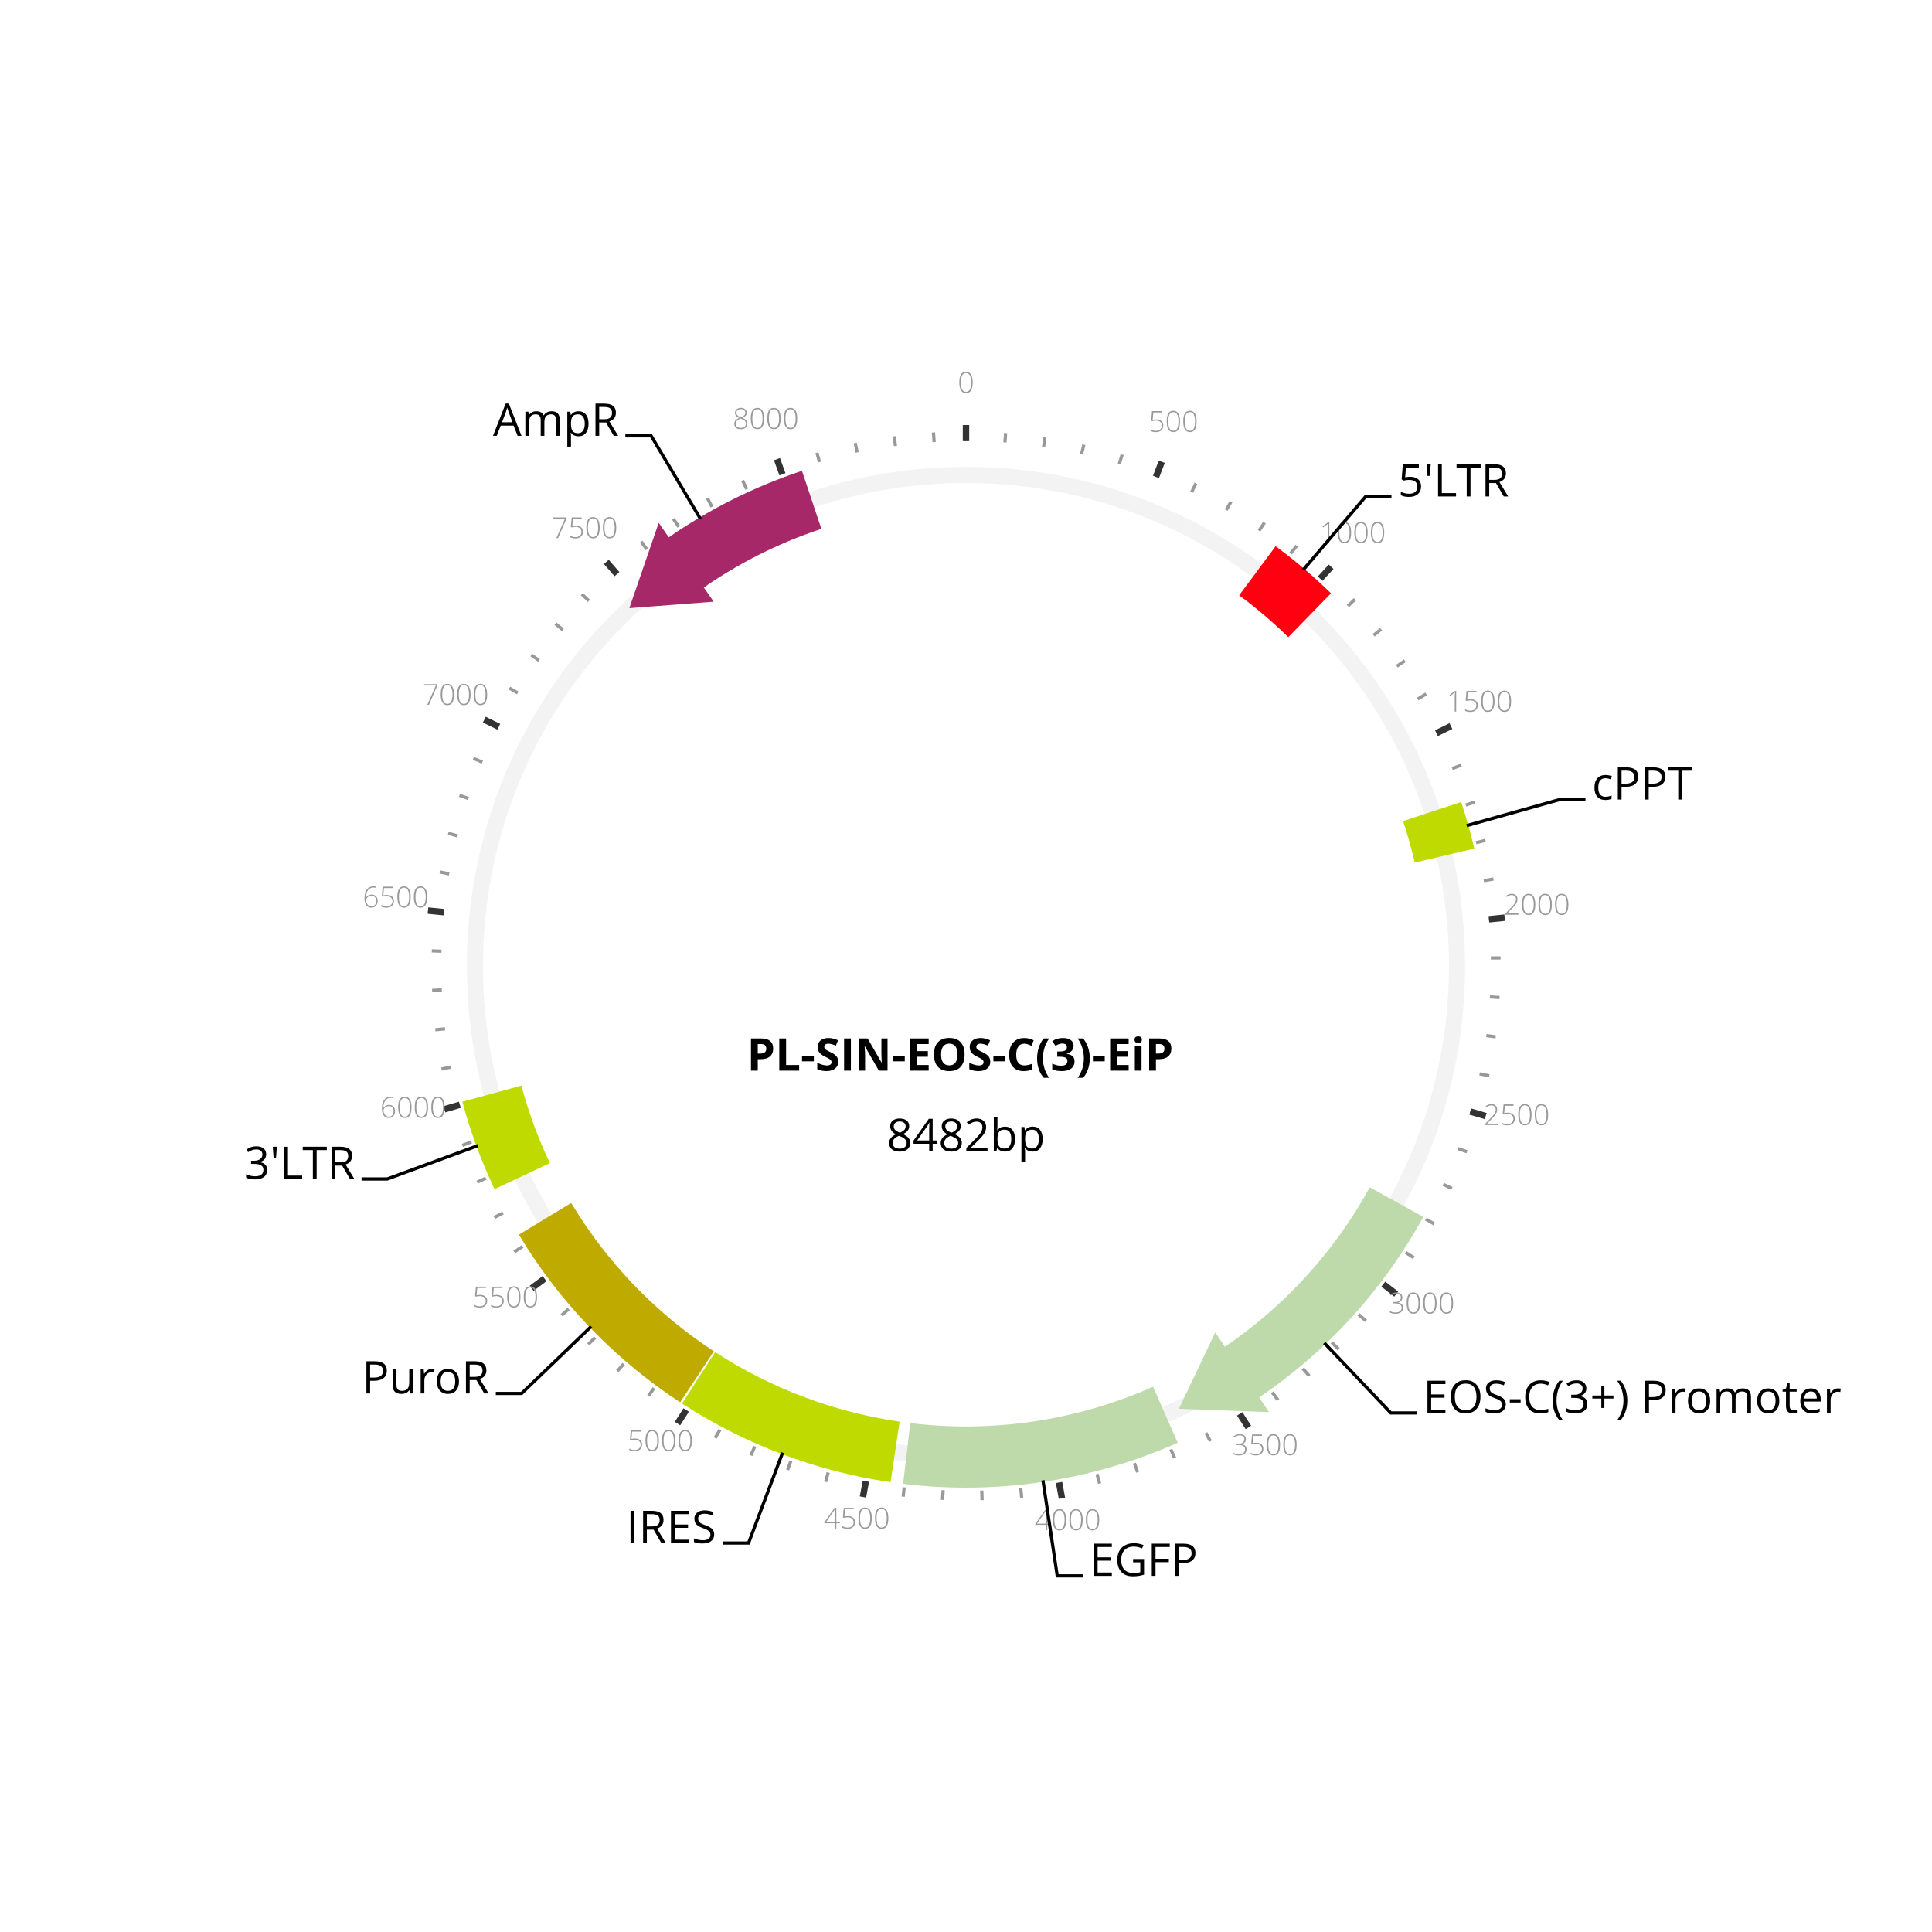
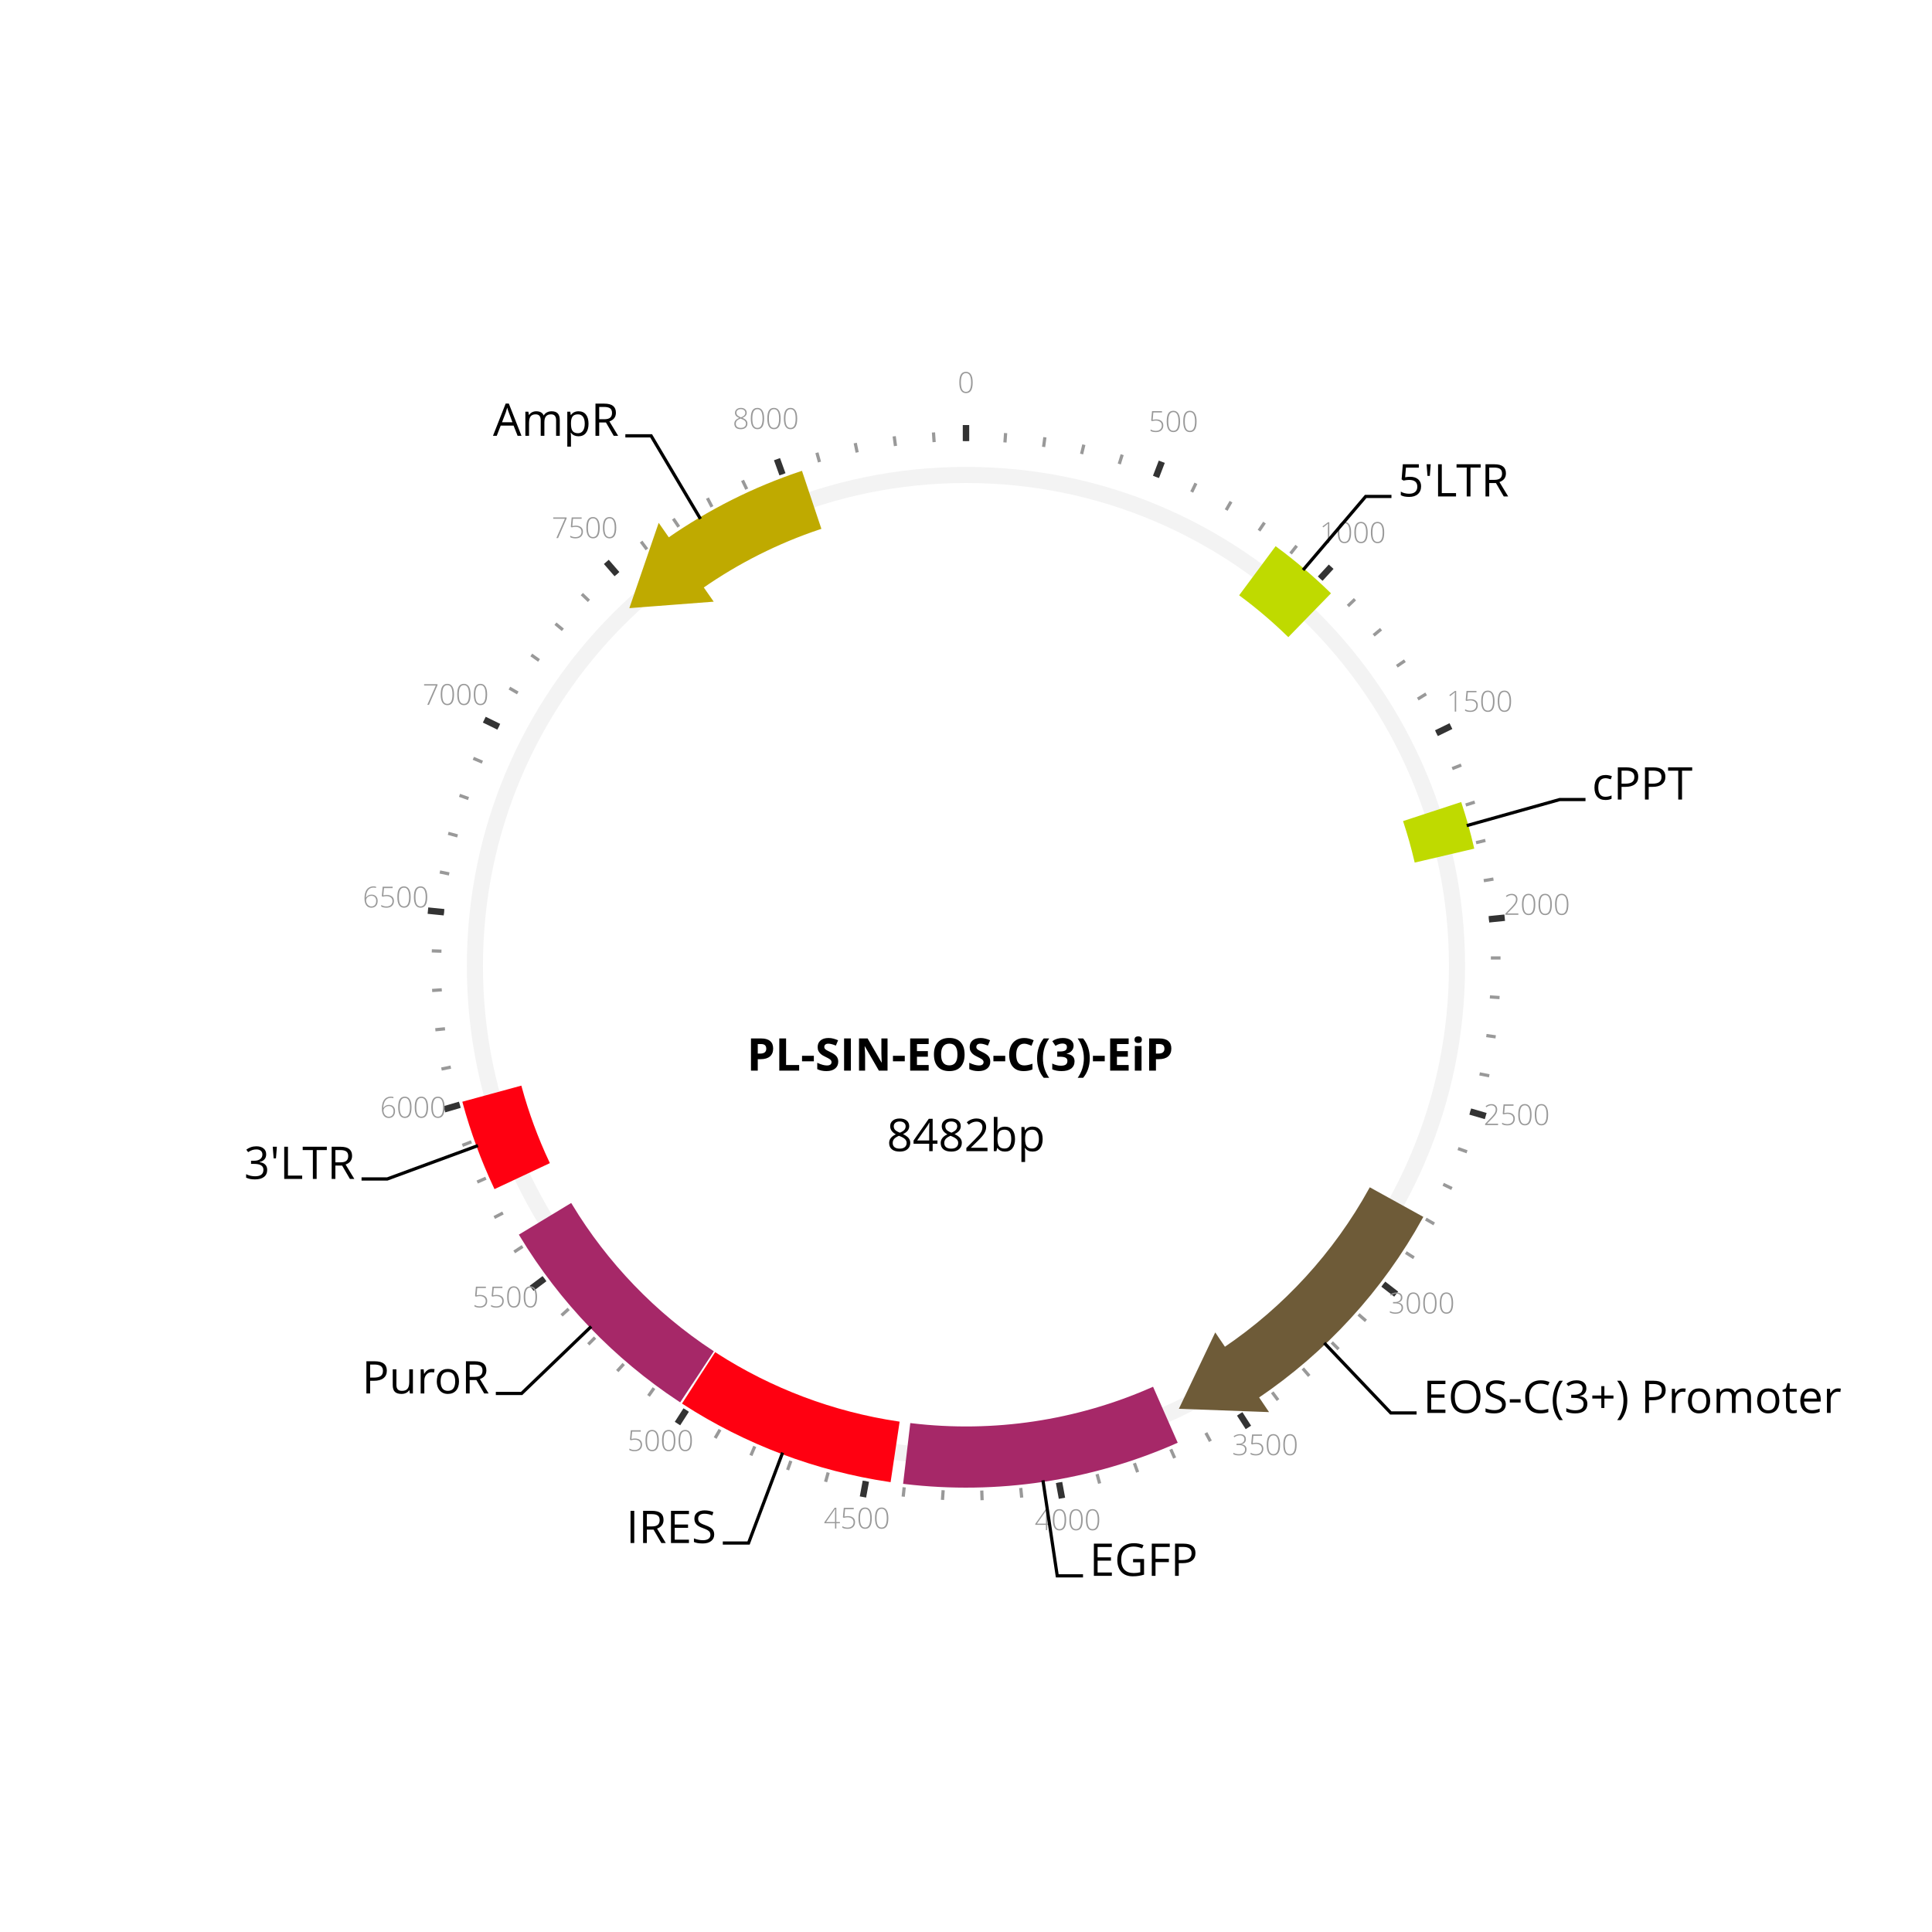
<svg xmlns="http://www.w3.org/2000/svg" id="svg_pdemo_default" viewBox="0 0 600 600" width="600" height="600" style="background-color: rgb(255, 255, 255);">
-   <style>.prdName{font:700 14px "Open Sans",Arial,sans-serif;fill:#000}.prdNameSmall{font-weight:400}.scaleLineSmall{fill:none;stroke:#999;stroke-width:1}.scaleLine{fill:none;stroke:#333;stroke-width:2}.scaleLabel{font:300 9px "Open Sans",Arial,sans-serif;fill:#999}.solidLine{fill:none;stroke:#000;stroke-width:1}.lglabel{font:500 14px "Open Sans",Arial,sans-serif;fill:#000}.svg_warn{font:500 12px "Open Sans",Arial,sans-serif;fill:red}</style>
+   <style>.prdName{fill:rgb(0, 0, 0);stroke:none;stroke-width:1px;font-family:"Open Sans";font-size:14px;font-weight:700;font-style:normal}.prdNameSmall{fill:rgb(0, 0, 0);stroke:none;stroke-width:1px;font-family:"Open Sans";font-size:14px;font-weight:400;font-style:normal}.scaleLineSmall{fill:rgb(0, 0, 0);stroke:rgb(153, 153, 153);stroke-width:1px;font-family:"Open Sans";font-size:16px;font-weight:500;font-style:normal}.scaleLine{fill:rgb(0, 0, 0);stroke:rgb(51, 51, 51);stroke-width:2px;font-family:"Open Sans";font-size:16px;font-weight:500;font-style:normal}.scaleLabel{fill:rgb(153, 153, 153);stroke:none;stroke-width:1px;font-family:"Open Sans";font-size:9px;font-weight:300;font-style:normal}.markerhover{fill:rgb(0, 0, 0);stroke:none;stroke-width:1px;font-family:"Open Sans";font-size:16px;font-weight:500;font-style:normal}.solidLine{fill:none;stroke:rgb(0, 0, 0);stroke-width:1px;font-family:"Open Sans";font-size:16px;font-weight:500;font-style:normal}.lglabel{fill:rgb(0, 0, 0);stroke:none;stroke-width:1px;font-family:"Open Sans";font-size:14px;font-weight:500;font-style:normal}.svg_warn{fill:rgb(255, 0, 0);stroke:none;stroke-width:1px;font-family:"Open Sans";font-size:12px;font-weight:500;font-style:normal}</style>
  <g>
    <path d="M 299.974 150 A 150 150 0 1 0 300 150 M 299.973 145 A 155 155 0 1 0 300 145" fill-rule="evenodd" fill="#f3f3f3" />
  </g>
  <text text-anchor="middle" alignment-baseline="middle" x="300" y="287.5" class="prdName">
    <tspan x="300" dy="20"> </tspan>
    <tspan x="300" dy="25">PL-SIN-EOS-C(3)-EiP</tspan>
    <tspan class="prdNameSmall" x="300" dy="25">8482bp</tspan>
  </text>
  <g transform="rotate(0, 300, 300)">
    <path d="M300,137 L300,134 M312.1,137.4 L312.3,134.5 M324.1,138.8 L324.5,135.8 M335.9,141 L336.6,138.1 M347.6,144.1 L348.5,141.2 M359,148.1 L360.1,145.3 M370.1,152.8 L371.4,150.1 M380.8,158.4 L382.3,155.8 M391,164.8 L392.7,162.3 M400.8,171.9 L402.7,169.5 M410,179.7 L412,177.5 M418.6,188.2 L420.8,186.1 M426.6,197.3 L428.9,195.4 M433.8,206.9 L436.3,205.2 M440.3,217.1 L442.9,215.5 M446.1,227.7 L448.8,226.4 M451,238.7 L453.8,237.6 M455.2,250 L458,249.1 M458.4,261.7 L461.3,261 M460.8,273.5 L463.8,273 M462.4,285.5 L465.3,285.2 M463,297.5 L466,297.5 M462.7,309.6 L465.7,309.8 M461.6,321.6 L464.5,322 M459.5,333.5 L462.5,334.1 M456.6,345.2 L459.5,346.1 M452.8,356.7 L455.6,357.7 M448.2,367.8 L450.9,369.1 M442.8,378.6 L445.4,380.1 M436.6,389 L439.1,390.6 M429.6,398.8 L432,400.7 M421.9,408.2 L424.2,410.2 M413.6,416.9 L415.7,419 M404.6,425 L406.6,427.3 M395.1,432.4 L396.9,434.8 M385,439.1 L386.6,441.6 M374.5,445 L375.9,447.6 M363.6,450.1 L364.8,452.8 M352.3,454.4 L353.3,457.2 M340.7,457.8 L341.5,460.7 M328.9,460.4 L329.5,463.4 M317,462.1 L317.3,465.1 M304.9,462.9 L305,465.9 M292.9,462.8 L292.7,465.8 M280.8,461.9 L280.5,464.8 M268.9,460 L268.3,463 M257.2,457.3 L256.4,460.2 M245.6,453.7 L244.6,456.5 M234.4,449.2 L233.2,452 M223.6,444 L222.1,446.6 M213.1,437.9 L211.5,440.4 M203.1,431.1 L201.4,433.5 M193.7,423.6 L191.7,425.8 M184.8,415.4 L182.7,417.5 M176.6,406.5 L174.4,408.5 M169.1,397.1 L166.7,398.9 M162.3,387.1 L159.7,388.8 M156.2,376.7 L153.5,378.1 M150.9,365.9 L148.2,367.1 M146.4,354.6 L143.6,355.7 M142.8,343.1 L139.9,343.9 M140,331.4 L137.1,332 M138.2,319.5 L135.2,319.8 M137.2,307.4 L134.2,307.6 M137.1,295.4 L134.1,295.3 M137.9,283.3 L134.9,283 M139.5,271.4 L136.6,270.8 M142.1,259.6 L139.2,258.8 M145.5,248 L142.7,247 M149.8,236.7 L147,235.5 M154.9,225.7 L152.2,224.4 M160.8,215.2 L158.2,213.7 M167.4,205.1 L165,203.4 M174.8,195.6 L172.5,193.7 M182.9,186.6 L180.7,184.5 M191.6,178.3 L189.6,176 M200.9,170.6 L199.1,168.2 M210.8,163.6 L209.1,161.1 M221.1,157.4 L219.7,154.7 M231.9,151.9 L230.6,149.2 M243,147.3 L242,144.5 M254.5,143.5 L253.7,140.6 M266.2,140.5 L265.6,137.6 M278.1,138.5 L277.7,135.5 M290.1,137.3 L289.9,134.3 " class="scaleLineSmall" />
  </g>
  <g transform="rotate(0, 300, 300)">
    <path d="M300,137 L300,132 M359,148.1 L360.8,143.4 M410,179.7 L413.4,176 M446.1,227.7 L450.6,225.5 M462.4,285.5 L467.3,285 M456.6,345.2 L461.4,346.6 M429.6,398.8 L433.6,401.9 M385,439.1 L387.7,443.3 M328.9,460.4 L329.8,465.3 M268.9,460 L268,464.9 M213.1,437.9 L210.4,442.1 M169.1,397.1 L165.1,400.1 M142.8,343.1 L138,344.5 M137.9,283.3 L132.9,282.8 M154.9,225.7 L150.4,223.5 M191.6,178.3 L188.3,174.5 M243,147.3 L241.3,142.6 " class="scaleLine" />
    <text class="scaleLabel" x="300" y="122" text-anchor="middle" alignment-baseline="middle">0</text>
    <text class="scaleLabel" x="364.4" y="134.1" text-anchor="middle" alignment-baseline="middle">500</text>
    <text class="scaleLabel" x="420.1" y="168.6" text-anchor="middle" alignment-baseline="middle">1000</text>
    <text class="scaleLabel" x="459.5" y="221" text-anchor="middle" alignment-baseline="middle">1500</text>
    <text class="scaleLabel" x="477.3" y="284.1" text-anchor="middle" alignment-baseline="middle">2000</text>
    <text class="scaleLabel" x="471" y="349.4" text-anchor="middle" alignment-baseline="middle">2500</text>
    <text class="scaleLabel" x="441.5" y="407.9" text-anchor="middle" alignment-baseline="middle">3000</text>
    <text class="scaleLabel" x="392.9" y="451.9" text-anchor="middle" alignment-baseline="middle">3500</text>
    <text class="scaleLabel" x="331.6" y="475.2" text-anchor="middle" alignment-baseline="middle">4000</text>
    <text class="scaleLabel" x="266.1" y="474.7" text-anchor="middle" alignment-baseline="middle">4500</text>
    <text class="scaleLabel" x="205.1" y="450.6" text-anchor="middle" alignment-baseline="middle">5000</text>
    <text class="scaleLabel" x="157" y="406" text-anchor="middle" alignment-baseline="middle">5500</text>
    <text class="scaleLabel" x="128.3" y="347.1" text-anchor="middle" alignment-baseline="middle">6000</text>
    <text class="scaleLabel" x="122.9" y="281.8" text-anchor="middle" alignment-baseline="middle">6500</text>
    <text class="scaleLabel" x="141.5" y="218.9" text-anchor="middle" alignment-baseline="middle">7000</text>
    <text class="scaleLabel" x="181.6" y="167.1" text-anchor="middle" alignment-baseline="middle">7500</text>
    <text class="scaleLabel" x="237.8" y="133.2" text-anchor="middle" alignment-baseline="middle">8000</text>
  </g>
  <g transform="rotate(0, 300, 300)" class="markerhover" name="EGFP" direction="0" type="CDS" start="3681" end="4400">
-     <path d="M 283.137 442.506 A 143.5 143.5 0 0 0 357.835 431.329 L 357.835 431.329 L 361.463 439.566 L 365.09 447.802 L 365.09 447.802 A 161.5 161.5 0 0 1 281.022 460.381 L 281.022 460.381 L 282.08 451.443 L 283.137 442.506 L 283.137 442.506 z" fill="#bfdaaa" stroke="#bfdaaa" />
+     <path d="M 283.137 442.506 A 143.5 143.5 0 0 0 357.835 431.329 L 357.835 431.329 L 361.463 439.566 L 365.09 447.802 L 365.09 447.802 A 161.5 161.5 0 0 1 281.022 460.381 L 281.022 460.381 L 282.08 451.443 L 283.137 442.506 L 283.137 442.506 z" fill="#a62868" stroke="#a62868" />
    <g>
      <path d="M 323.898 459.722 L 328.338 489.392 L 336.338 489.392" fill="none" class="solidLine" />
      <text text-anchor="start" alignment-baseline="middle" x="338.338" y="489.392" class="lglabel">EGFP</text>
    </g>
  </g>
  <g transform="rotate(0, 300, 300)" class="markerhover" name="PuroR" direction="0" type="CDS" start="5028" end="5627">
-     <path d="M 177.222 374.282 A 143.5 143.5 0 0 0 221.001 419.797 L 221.001 419.797 L 216.046 427.311 L 211.091 434.824 L 211.091 434.824 A 161.5 161.5 0 0 1 161.821 383.599 L 161.821 383.599 L 169.521 378.94 L 177.222 374.282 L 177.222 374.282 z" fill="#bfaa00" stroke="#bfaa00" />
+     <path d="M 177.222 374.282 A 143.5 143.5 0 0 0 221.001 419.797 L 221.001 419.797 L 216.046 427.311 L 211.091 434.824 L 211.091 434.824 A 161.5 161.5 0 0 1 161.821 383.599 L 161.821 383.599 L 169.521 378.94 L 177.222 374.282 L 177.222 374.282 z" fill="#a62868" stroke="#a62868" />
    <g>
      <path d="M 183.603 411.956 L 161.982 432.752 L 153.982 432.752" fill="none" class="solidLine" />
      <text text-anchor="end" alignment-baseline="middle" x="151.982" y="432.752" class="lglabel">PuroR</text>
    </g>
  </g>
  <g transform="rotate(0, 300, 300)" class="markerhover" name="IRES" direction="0" type="Miscellaneous" start="4441" end="5014">
-     <path d="M 222.247 420.61 A 143.5 143.5 0 0 0 278.818 441.928 L 278.818 441.928 L 277.489 450.829 L 276.161 459.731 L 276.161 459.731 A 161.5 161.5 0 0 1 212.494 435.739 L 212.494 435.739 L 217.371 428.174 L 222.247 420.61 L 222.247 420.61 z" fill="#bfda00" stroke="#bfda00" />
+     <path d="M 222.247 420.61 A 143.5 143.5 0 0 0 278.818 441.928 L 278.818 441.928 L 277.489 450.829 L 276.161 459.731 L 276.161 459.731 A 161.5 161.5 0 0 1 212.494 435.739 L 212.494 435.739 L 217.371 428.174 L 222.247 420.61 L 222.247 420.61 z" fill="#ff0011" stroke="#ff0011" />
    <g>
      <path d="M 243.05 451.126 L 232.471 479.198 L 224.471 479.198" fill="none" class="solidLine" />
      <text text-anchor="end" alignment-baseline="middle" x="222.471" y="479.198" class="lglabel">IRES</text>
    </g>
  </g>
  <g transform="rotate(0, 300, 300)" class="markerhover" name="3'LTR" direction="0" type="LTR" start="5769" end="6002">
-     <path d="M 161.558 337.765 A 143.5 143.5 0 0 0 170.101 360.98 L 170.101 360.98 L 161.954 364.805 L 153.807 368.629 L 153.807 368.629 A 161.5 161.5 0 0 1 144.193 342.502 L 144.193 342.502 L 152.876 340.133 L 161.558 337.765 L 161.558 337.765 z" fill="#bfda00" stroke="#bfda00" />
+     <path d="M 161.558 337.765 A 143.5 143.5 0 0 0 170.101 360.98 L 170.101 360.98 L 161.954 364.805 L 153.807 368.629 L 153.807 368.629 A 161.5 161.5 0 0 1 144.193 342.502 L 144.193 342.502 L 152.876 340.133 L 161.558 337.765 L 161.558 337.765 z" fill="#ff0011" stroke="#ff0011" />
    <g>
      <path d="M 148.436 355.773 L 120.282 366.133 L 112.282 366.133" fill="none" class="solidLine" />
      <text text-anchor="end" alignment-baseline="middle" x="110.282" y="366.133" class="lglabel">3'LTR</text>
    </g>
  </g>
  <g transform="rotate(0, 300, 300)" class="markerhover" name="5'LTR" direction="0" type="LTR" start="862" end="1042">
-     <path d="M 400.089 197.168 A 143.5 143.5 0 0 0 385.53 184.774 L 385.53 184.774 L 390.894 177.548 L 396.258 170.321 L 396.258 170.321 A 161.5 161.5 0 0 1 412.644 184.269 L 412.644 184.269 L 406.366 190.718 L 400.089 197.168 L 400.089 197.168 z" fill="#ff0011" stroke="#ff0011" />
+     <path d="M 400.089 197.168 A 143.5 143.5 0 0 0 385.53 184.774 L 385.53 184.774 L 390.894 177.548 L 396.258 170.321 L 396.258 170.321 A 161.5 161.5 0 0 1 412.644 184.269 L 412.644 184.269 L 406.366 190.718 L 400.089 197.168 L 400.089 197.168 z" fill="#bfda00" stroke="#bfda00" />
    <g>
      <path d="M 404.683 177.022 L 424.129 154.177 L 432.129 154.177" fill="none" class="solidLine" />
      <text text-anchor="start" alignment-baseline="middle" x="434.129" y="154.177" class="lglabel">5'LTR</text>
    </g>
  </g>
  <g transform="rotate(0, 300, 300)" class="markerhover" name="cPPT" direction="0" type="Miscellaneous" start="1693" end="1810">
    <path d="M 439.721 267.284 A 143.5 143.5 0 0 0 436.364 255.312 L 436.364 255.312 L 444.917 252.51 L 453.469 249.707 L 453.469 249.707 A 161.5 161.5 0 0 1 457.247 263.18 L 457.247 263.18 L 448.484 265.232 L 439.721 267.284 L 439.721 267.284 z" fill="#bfda00" stroke="#bfda00" />
    <g>
      <path d="M 455.504 256.403 L 484.39 248.304 L 492.39 248.304" fill="none" class="solidLine" />
      <text text-anchor="start" alignment-baseline="middle" x="494.39" y="248.304" class="lglabel">cPPT</text>
    </g>
  </g>
  <g transform="rotate(0, 300, 300)" class="markerhover" name="AmpR" direction="-1" type="CDS" start="7471" end="8046">
-     <path d="M 254.455 163.92 A 143.5 143.5 0 0 0 217.877 182.322 L 220.739 186.422 L 196.171 188.305 L 204.715 163.461 L 207.576 167.561 A 161.5 161.5 0 0 1 248.742 146.85 L 248.742 146.85 L 251.598 155.385 L 254.455 163.92 L 254.455 163.92 z" fill="#a62868" stroke="#a62868" />
+     <path d="M 254.455 163.92 A 143.5 143.5 0 0 0 217.877 182.322 L 220.739 186.422 L 196.171 188.305 L 204.715 163.461 L 207.576 167.561 A 161.5 161.5 0 0 1 248.742 146.85 L 248.742 146.85 L 251.598 155.385 L 254.455 163.92 L 254.455 163.92 z" fill="#bfaa00" stroke="#bfaa00" />
    <g>
      <path d="M 217.529 161.144 L 202.21 135.351 L 194.21 135.351" fill="none" class="solidLine" />
      <text text-anchor="end" alignment-baseline="middle" x="192.21" y="135.351" class="lglabel">AmpR</text>
    </g>
  </g>
  <g transform="rotate(0, 300, 300)" class="markerhover" name="EOS-C(3+) Promoter" direction="1" type="Promoter" start="2802" end="3628">
-     <path d="M 380.28 418.942 A 143.5 143.5 0 0 0 425.599 369.405 L 425.599 369.405 L 433.476 373.758 L 441.354 378.111 L 441.354 378.111 A 161.5 161.5 0 0 1 390.35 433.862 L 393.148 438.006 L 366.893 437.046 L 377.483 414.798 L 380.28 418.942 z" fill="#bfdaaa" stroke="#bfdaaa" />
+     <path d="M 380.28 418.942 A 143.5 143.5 0 0 0 425.599 369.405 L 425.599 369.405 L 433.476 373.758 L 441.354 378.111 L 441.354 378.111 A 161.5 161.5 0 0 1 390.35 433.862 L 393.148 438.006 L 366.893 437.046 L 377.483 414.798 L 380.28 418.942 z" fill="#6E5B38" stroke="#6E5B38" />
    <g>
      <path d="M 411.264 417.058 L 431.932 438.803 L 439.932 438.803" fill="none" class="solidLine" />
      <text text-anchor="start" alignment-baseline="middle" x="441.932" y="438.803" class="lglabel">EOS-C(3+) Promoter</text>
    </g>
  </g>
  <g>
    <text text-anchor="middle" x="300" y="530" class="svg_warn" />
  </g>
</svg>
